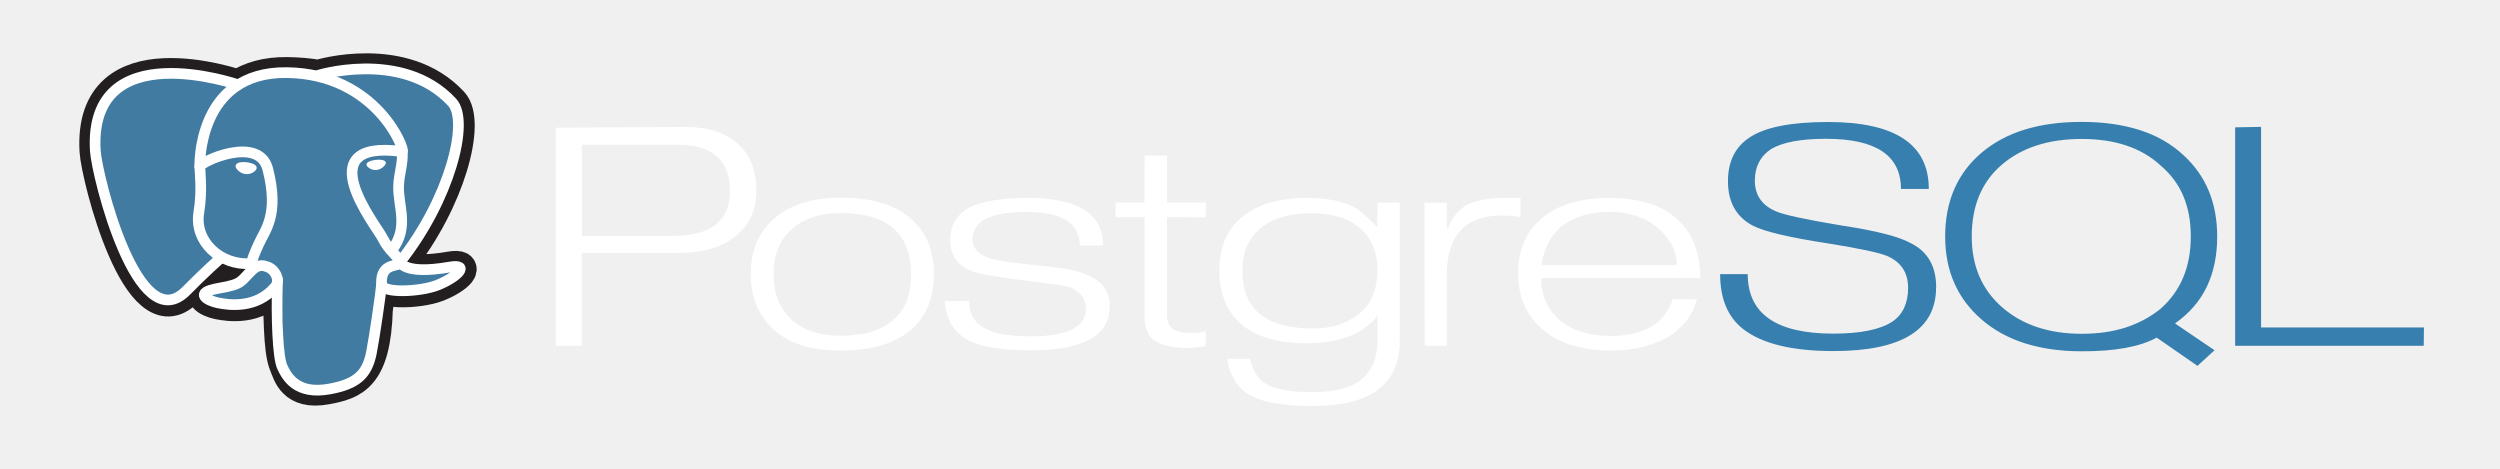
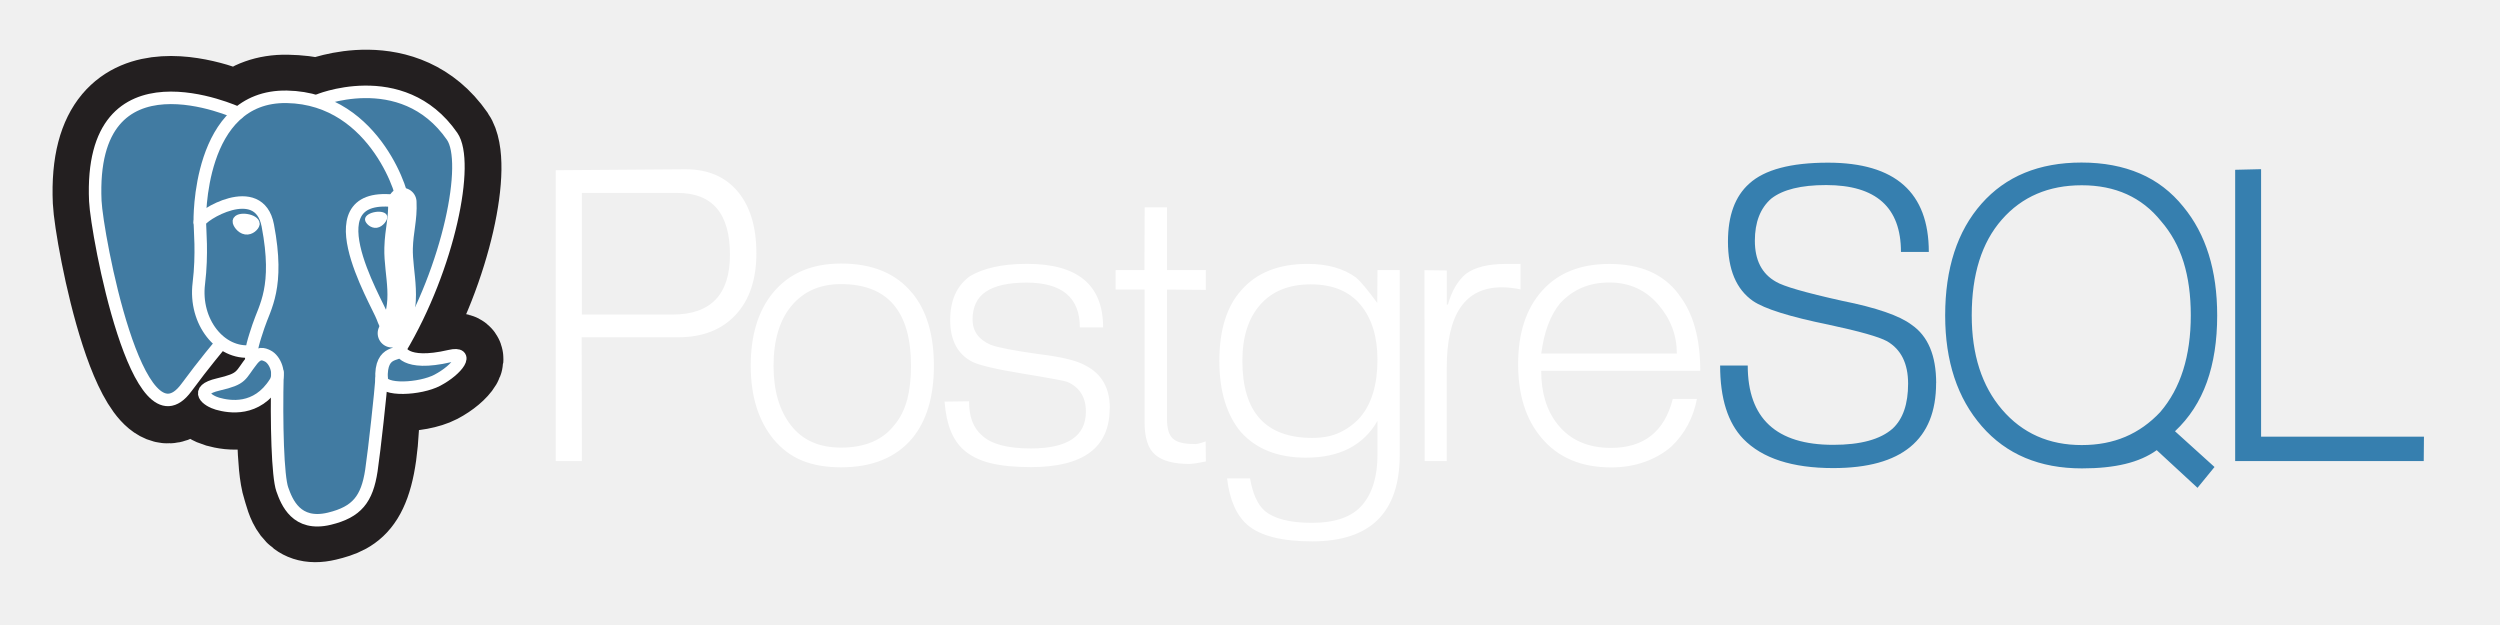
- <svg xmlns="http://www.w3.org/2000/svg" width="320" height="60">
-   <style>.B{stroke-width:1.369}.C{stroke:#fff}.D{stroke-linecap:round}.E{stroke-linejoin:round}</style>
-   <path d="M86.088 30.193H74.484v-11.67h12.234c4.478 0 6.717 1.975 6.717 5.926 0 3.83-2.45 5.746-7.347 5.746m8.34-11.808c-1.6-1.424-3.815-2.136-6.674-2.136l-16.618.092v27.92h3.348l-.03-11.886H86.82c3.1 0 5.542-.712 7.323-2.136s2.672-3.4 2.672-5.927-.795-4.502-2.385-5.927zM116.1 38.4a5.72 5.72 0 0 1-1.589 2.375c-1.5 1.464-3.788 2.195-6.866 2.195-2.78 0-4.912-.7-6.4-2.134s-2.233-3.327-2.233-5.713c0-1.242.195-2.345.584-3.307s.954-1.774 1.694-2.436c1.54-1.403 3.658-2.105 6.356-2.105 5.976 0 8.965 2.616 8.965 7.848 0 1.243-.17 2.335-.5 3.277m.607-10.3c-2.04-1.86-5.06-2.8-9.062-2.8-3.78 0-6.702.95-8.762 2.85-1.86 1.72-2.8 4.04-2.8 6.962 0 2.9.96 5.24 2.88 7.02 1.06.96 2.295 1.656 3.706 2.086s3.066.645 4.966.645c3.98 0 7-.92 9.092-2.76 1.86-1.68 2.8-4 2.8-6.992 0-3-.94-5.34-2.82-7.022zm25.318 11.107c0 3.758-3.367 5.637-10.1 5.637-2.058 0-3.792-.13-5.2-.392s-2.553-.695-3.432-1.298a5.02 5.02 0 0 1-1.619-1.8c-.4-.74-.66-1.67-.78-2.8l3.133-.03c0 1.48.548 2.568 1.645 3.268 1.177.84 3.26 1.26 6.253 1.26 4.706 0 7.06-1.18 7.06-3.538 0-1.38-.8-2.328-2.368-2.85-.32-.1-2.223-.365-5.7-.794s-5.66-.815-6.518-1.155c-1.858-.74-2.787-2.07-2.787-3.988 0-1.88.83-3.28 2.5-4.198.82-.38 1.845-.674 3.076-.885s2.656-.315 4.276-.315c6.482 0 9.723 2.034 9.723 6.1h-2.98c0-2.86-2.28-4.3-6.835-4.3-2.318 0-4.047.3-5.186.87s-1.708 1.47-1.708 2.67c0 1.12.77 1.93 2.308 2.43.9.26 2.968.56 6.206.9 2.898.26 4.887.63 5.966 1.1 2.06.8 3.088 2.16 3.088 4.077zm12.306 5.093l-1.275.18-.795.06c-2.04 0-3.5-.295-4.413-.887s-1.353-1.627-1.353-3.1V27.798H142.8v-1.874h3.687l.03-6.02h2.856v6.02h4.974v1.904l-4.974-.03v12.397c0 .923.245 1.56.735 1.9s1.364.526 2.624.526c.18.02.38.014.6-.02a10.55 10.55 0 0 0 .99-.226l.03 1.9zm19.755-4.23c-.78.64-1.668 1.128-2.667 1.47s-2.148.5-3.446.5c-5.974 0-8.96-2.467-8.96-7.4 0-2.297.764-4.095 2.293-5.394s3.68-1.948 6.458-1.948c2.797 0 4.92.655 6.368 1.963s2.173 3.062 2.173 5.26c0 2.397-.74 4.245-2.218 5.543m5.075-14.135h-2.856l-.03 3.15c-1.26-1.28-2.16-2.087-2.7-2.427-1.6-.88-3.668-1.318-6.207-1.318-3.718 0-6.558.85-8.516 2.548-1.86 1.56-2.788 3.817-2.788 6.774 0 1.46.235 2.762.705 3.9s1.156 2.123 2.057 2.922c1.962 1.638 4.735 2.458 8.32 2.458 4.304 0 7.357-1.177 9.16-3.532v3.26c0 2.08-.655 3.688-1.964 4.828s-3.463 1.7-6.462 1.7c-2.82 0-4.828-.4-6.027-1.164-.9-.597-1.52-1.632-1.86-3.105h-2.94c.32 2.057 1.2 3.545 2.6 4.463 1.64 1.058 4.4 1.587 8.3 1.587 7.46 0 11.2-2.773 11.2-8.32V25.937zm15.45 1.853c-.86-.14-1.658-.2-2.396-.2-4.695 0-7.042 2.575-7.042 7.723v8.954h-2.826l-.03-18.322 2.857.028v3.27h.15c.48-1.288 1.24-2.265 2.278-2.93 1.138-.644 2.836-.966 5.094-.966h1.917v2.46zm2.657 6.158c.36-2.082 1.17-3.694 2.427-4.836.82-.66 1.75-1.157 2.788-1.487s2.2-.496 3.508-.496c2.538 0 4.6.696 6.22 2.088s2.412 2.97 2.412 4.73H197.28m17.633-5.652c-1-1.003-2.24-1.744-3.72-2.226s-3.2-.722-5.2-.722c-3.7 0-6.57.86-8.612 2.58s-3.06 4.06-3.06 7.022.98 5.3 2.94 7.05c2.12 1.92 5.1 2.88 8.968 2.88 1.54 0 2.963-.175 4.273-.523s2.455-.842 3.434-1.48c1.72-1.235 2.808-2.76 3.27-4.57h-3.088c-1.06 3.133-3.697 4.7-7.914 4.7-2.978 0-5.267-.766-6.865-2.298-1.38-1.313-2.068-3.014-2.068-5.104h20.363c0-3.108-.9-5.545-2.73-7.3z" fill="#FFFFFF" />
-   <path d="M247.82 36.776c0 5.44-4.387 8.16-13.162 8.16-5.257 0-9.095-.937-11.513-2.8-1.98-1.54-2.968-3.888-2.968-7.048h3.532c0 5.078 3.65 7.617 10.948 7.617 3.5 0 6.03-.52 7.6-1.558 1.32-.918 1.98-2.357 1.98-4.314 0-1.938-.9-3.296-2.7-4.076-1.02-.42-3.5-.95-7.47-1.588-4.98-.76-8.208-1.518-9.688-2.277-2.14-1.12-3.2-3.017-3.2-5.694 0-2.497.9-4.355 2.73-5.574 1.96-1.338 5.32-2.008 10.078-2.008 8.6 0 12.9 2.856 12.9 8.568h-3.563c0-4.28-3.193-6.418-9.578-6.418-3.203 0-5.545.43-7.026 1.3-1.402.92-2.1 2.27-2.1 4.05 0 1.86.9 3.17 2.7 3.93.96.44 3.78 1.05 8.46 1.83 4.4.66 7.37 1.43 8.9 2.3 2.1 1.08 3.15 2.95 3.15 5.6zm28.7 2.776c-1.32 1.057-2.812 1.85-4.473 2.38s-3.523.793-5.584.793c-4.204 0-7.6-1.133-10.194-3.398s-3.887-5.284-3.887-9.057c0-3.932 1.285-6.996 3.857-9.192s5.98-3.293 10.223-3.293c4.303 0 7.686 1.148 10.148 3.443 1.3 1.12 2.26 2.426 2.882 3.923s.93 3.204.93 5.12c0 3.912-1.302 7.006-3.904 9.28m1.878 1.852c1.84-1.298 3.202-2.87 4.083-4.718s1.322-3.98 1.322-6.398c0-4.335-1.44-7.8-4.32-10.428-1.54-1.438-3.4-2.507-5.58-3.206s-4.67-1.05-7.47-1.05c-5.44 0-9.7 1.32-12.8 3.955s-4.65 6.212-4.65 10.727c0 4.394 1.564 7.94 4.693 10.636s7.403 4.045 12.82 4.045c2.12 0 3.968-.143 5.547-.43s2.92-.727 4.02-1.32l5.218 3.617 2.18-2.002-5.053-3.427zm31.85 2.857H286.1V16.3l3.318-.06v25.677h20.848l-.03 2.334z" fill="#367faf" />
-   <path d="M48.237 39.567c.336-2.37.235-2.718 2.318-2.334l.53.04c1.602.062 3.697-.218 4.928-.703 2.65-1.042 4.22-2.782 1.608-2.325-5.96 1.042-6.37-.67-6.37-.67 6.293-7.915 8.924-17.963 6.654-20.423C51.7 6.445 40.99 9.617 40.8 9.7l-.057.01c-1.178-.207-2.496-.33-3.976-.35-2.697-.038-4.743.6-6.296 1.597 0 0-19.126-6.68-18.236 8.4.19 3.208 5.425 24.273 11.668 17.91 2.282-2.327 4.488-4.294 4.488-4.294a6.6 6.6 0 0 0 3.781.818l.106-.077c-.033.29-.02.57.043.906-1.608 1.523-1.136 1.79-4.352 2.352-3.253.568-1.342 1.58-.094 1.845 1.513.32 5.013.775 7.378-2.03l-.094.32c.63.428.588 3.075.678 4.967s.24 3.657.694 4.698.992 3.72 5.218 2.954c3.532-.642 6.233-1.565 6.48-10.155" fill="#231f20" stroke="#231f20" stroke-width="4.108" />
-   <path d="M57.62 34.244c-5.96 1.042-6.37-.67-6.37-.67 6.293-7.916 8.924-17.964 6.654-20.423C51.71 6.444 40.99 9.617 40.8 9.7l-.058.01c-1.178-.207-2.496-.33-3.977-.35-2.697-.037-4.743.6-6.295 1.597 0 0-19.127-6.68-18.237 8.4.19 3.208 5.424 24.274 11.668 17.91 2.282-2.327 4.487-4.294 4.487-4.294a6.6 6.6 0 0 0 3.781.818l.107-.077c-.033.29-.018.57.043.906-1.608 1.523-1.136 1.79-4.35 2.352-3.254.568-1.342 1.58-.094 1.845 1.513.32 5.013.775 7.378-2.03l-.094.32c.63.428 1.073 2.783 1 4.92s-.124 3.6.373 4.746.992 3.72 5.22 2.954c3.532-.642 5.363-2.304 5.617-5.078.18-1.972.59-1.68.615-3.443l.328-.834c.378-2.673.06-3.535 2.236-3.134l.53.04c1.602.062 3.698-.218 4.928-.703 2.65-1.042 4.22-2.782 1.608-2.325z" fill="#417ba2" />
-   <g fill="none" class="C B">
-     <g class="D">
-       <path d="M35.518 35.777c-.164 4.973.04 9.982.615 11.2s1.804 3.585 6.032 2.817c3.532-.642 4.817-1.884 5.374-4.626.4-2.017 1.203-7.62 1.304-8.767M30.45 10.843S11.3 4.213 12.2 19.3c.2 3.208 5.424 24.274 11.67 17.9 2.282-2.327 4.345-4.152 4.345-4.152M40.8 9.633c-.663.176 10.647-3.504 17.074 3.457 2.27 2.46-.36 12.508-6.654 20.424" class="E" />
-       <path d="M51.21 33.513s.4 1.71 6.37.668c2.612-.457 1.04 1.283-1.61 2.326-2.174.855-7.048 1.074-7.127-.107-.205-3.05 2.565-2.123 2.365-2.887-.18-.688-1.42-1.363-2.24-3.047-.715-1.47-9.81-12.742 2.522-11.068.452-.08-3.217-9.944-14.76-10.104s-11.16 12.03-11.16 12.03" stroke-linejoin="bevel" />
-     </g>
-     <g class="E">
-       <path d="M32.288 34.556c-1.61 1.523-1.136 1.79-4.352 2.352-3.254.57-1.342 1.58-.094 1.845 1.513.32 5.013.775 7.378-2.032.72-.855-.004-2.22-.993-2.566-.478-.168-1.117-.378-1.94.4z" />
-       <path d="M32.183 34.53c-.162-.896.347-1.96.893-3.208.82-1.87 2.712-3.742 1.2-9.677-1.128-4.423-8.697-.92-8.7-.32s.342 3.04-.127 5.88c-.612 3.708 2.783 6.843 6.692 6.523" class="D" />
-     </g>
-   </g>
-   <g fill="#fff" class="C">
-     <path d="M30.382 21.233c-.034.205.443.75 1.064.824s1.15-.354 1.185-.558-.442-.43-1.064-.504-1.152.034-1.185.238z" stroke-width=".456" />
-     <path d="M49.273 20.816c.034.205-.442.75-1.064.824s-1.152-.354-1.186-.56.443-.43 1.064-.504 1.15.033 1.185.238z" stroke-width=".228" />
-   </g>
-   <path d="M51.493 19.398c.102 1.607-.408 2.7-.473 4.412-.095 2.486 1.398 5.33-.852 8.18" fill="none" class="B C D E" />
+ <svg xmlns="http://www.w3.org/2000/svg" width="120" height="30" viewBox="0 0 120 30" fill="none">
+   <path d="M32.283 15.097H27.931V9.261H32.519C34.199 9.261 35.038 10.249 35.038 12.225C35.038 14.139 34.119 15.098 32.283 15.098M35.41 9.193C34.81 8.481 33.98 8.125 32.908 8.125L26.676 8.171V22.131H27.931L27.92 16.189H32.557C33.72 16.189 34.636 15.832 35.304 15.12C35.971 14.409 36.306 13.421 36.306 12.157C36.306 10.893 36.008 9.906 35.411 9.193H35.41ZM43.538 19.2C43.417 19.657 43.212 20.065 42.942 20.387C42.379 21.119 41.521 21.485 40.367 21.485C39.324 21.485 38.525 21.135 37.967 20.418C37.409 19.701 37.13 18.755 37.13 17.561C37.13 16.941 37.203 16.389 37.349 15.908C37.494 15.427 37.706 15.021 37.984 14.69C38.561 13.989 39.355 13.637 40.367 13.637C42.608 13.637 43.729 14.945 43.729 17.561C43.729 18.183 43.665 18.729 43.542 19.2M43.769 14.05C43.004 13.12 41.872 12.65 40.371 12.65C38.953 12.65 37.858 13.125 37.085 14.075C36.388 14.935 36.035 16.095 36.035 17.556C36.035 19.006 36.395 20.176 37.115 21.066C37.513 21.546 37.976 21.894 38.505 22.109C39.034 22.324 39.655 22.431 40.367 22.431C41.86 22.431 42.992 21.971 43.777 21.052C44.474 20.212 44.827 19.052 44.827 17.555C44.827 16.055 44.474 14.886 43.769 14.044V14.05ZM53.264 19.604C53.264 21.483 52.001 22.422 49.476 22.422C48.704 22.422 48.054 22.357 47.526 22.226C46.998 22.095 46.569 21.878 46.239 21.577C45.985 21.348 45.776 21.038 45.632 20.677C45.482 20.307 45.384 19.842 45.339 19.277L46.514 19.262C46.514 20.002 46.72 20.546 47.131 20.896C47.572 21.316 48.354 21.526 49.476 21.526C51.241 21.526 52.123 20.936 52.123 19.757C52.123 19.067 51.824 18.593 51.236 18.332C51.115 18.282 50.402 18.149 49.098 17.935C47.794 17.721 46.975 17.527 46.654 17.358C45.957 16.988 45.609 16.323 45.609 15.364C45.609 14.424 45.92 13.723 46.546 13.264C46.854 13.075 47.238 12.928 47.7 12.822C48.161 12.716 48.696 12.665 49.303 12.665C51.734 12.665 52.949 13.681 52.949 15.714H51.832C51.832 14.284 50.977 13.565 49.269 13.565C48.399 13.565 47.751 13.714 47.324 13.999C46.897 14.284 46.683 14.735 46.683 15.335C46.683 15.895 46.972 16.299 47.549 16.549C47.886 16.68 48.662 16.829 49.876 17C50.963 17.13 51.709 17.314 52.113 17.549C52.886 17.95 53.271 18.63 53.271 19.588L53.264 19.604ZM57.878 22.15L57.4 22.24L57.102 22.27C56.337 22.27 55.789 22.122 55.447 21.826C55.105 21.53 54.94 21.013 54.94 20.276V13.899H53.55V12.962H54.933L54.944 9.952H56.015V12.962H57.88V13.914L56.015 13.899V20.098C56.015 20.559 56.107 20.878 56.291 21.047C56.474 21.218 56.802 21.311 57.275 21.311C57.342 21.32 57.417 21.317 57.499 21.3C57.625 21.271 57.748 21.233 57.871 21.188L57.882 22.137L57.878 22.15ZM65.286 20.035C64.994 20.355 64.661 20.599 64.286 20.77C63.912 20.941 63.481 21.02 62.994 21.02C60.754 21.02 59.634 19.787 59.634 17.32C59.634 16.172 59.92 15.273 60.494 14.623C61.067 13.973 61.874 13.649 62.916 13.649C63.965 13.649 64.761 13.976 65.304 14.63C65.847 15.284 66.118 16.162 66.118 17.261C66.118 18.459 65.841 19.383 65.287 20.032M67.19 12.964H66.119L66.108 14.54C65.635 13.899 65.298 13.496 65.095 13.326C64.495 12.886 63.72 12.667 62.767 12.667C61.373 12.667 60.308 13.092 59.574 13.941C58.877 14.721 58.529 15.85 58.529 17.328C58.529 18.058 58.617 18.709 58.793 19.278C58.969 19.847 59.226 20.34 59.564 20.739C60.3 21.558 61.34 21.968 62.684 21.968C64.298 21.968 65.443 21.38 66.119 20.202V21.832C66.119 22.872 65.874 23.676 65.383 24.246C64.892 24.816 64.084 25.096 62.959 25.096C61.902 25.096 61.149 24.896 60.699 24.514C60.362 24.215 60.129 23.698 60.002 22.962H58.899C59.019 23.99 59.349 24.734 59.874 25.193C60.489 25.722 61.524 25.986 62.987 25.986C65.784 25.986 67.187 24.6 67.187 21.826V12.969L67.19 12.964ZM72.984 13.891C72.661 13.821 72.362 13.791 72.085 13.791C70.325 13.791 69.444 15.079 69.444 17.652V22.13H68.385L68.373 12.969L69.445 12.982V14.617H69.501C69.681 13.973 69.966 13.485 70.355 13.152C70.782 12.831 71.419 12.669 72.266 12.669H72.984V13.899L72.984 13.891ZM73.98 16.97C74.115 15.929 74.419 15.123 74.89 14.552C75.198 14.222 75.546 13.973 75.936 13.809C76.325 13.643 76.761 13.56 77.251 13.56C78.203 13.56 78.976 13.909 79.584 14.604C80.191 15.3 80.488 16.09 80.488 16.97L73.98 16.97ZM80.592 14.143C80.217 13.642 79.752 13.271 79.197 13.03C78.642 12.79 77.997 12.669 77.247 12.669C75.86 12.669 74.784 13.1 74.018 13.96C73.252 14.819 72.87 15.989 72.87 17.471C72.87 18.951 73.238 20.12 73.973 20.995C74.768 21.956 75.885 22.436 77.336 22.436C77.913 22.436 78.447 22.348 78.938 22.174C79.43 22 79.859 21.753 80.226 21.434C80.871 20.817 81.279 20.054 81.452 19.149H80.294C79.897 20.715 78.908 21.499 77.326 21.499C76.21 21.499 75.351 21.116 74.752 20.35C74.235 19.694 73.977 18.843 73.977 17.798H81.613C81.613 16.244 81.275 15.025 80.589 14.148L80.592 14.143Z" fill="white" />
+   <path d="M92.933 18.388C92.933 21.108 91.287 22.468 87.997 22.468C86.025 22.468 84.586 22 83.679 21.068C82.937 20.298 82.566 19.124 82.566 17.544H83.891C83.891 20.083 85.26 21.352 87.996 21.352C89.309 21.352 90.258 21.093 90.846 20.573C91.341 20.114 91.589 19.395 91.589 18.416C91.589 17.448 91.251 16.768 90.576 16.378C90.194 16.169 89.264 15.903 87.775 15.585C85.908 15.204 84.697 14.825 84.142 14.446C83.34 13.886 82.942 12.938 82.942 11.599C82.942 10.351 83.28 9.422 83.966 8.812C84.701 8.143 85.961 7.808 87.745 7.808C90.97 7.808 92.583 9.236 92.583 12.092H91.246C91.246 9.952 90.049 8.883 87.655 8.883C86.454 8.883 85.575 9.098 85.02 9.533C84.494 9.993 84.233 10.668 84.233 11.558C84.233 12.488 84.57 13.143 85.245 13.523C85.605 13.743 86.662 14.048 88.418 14.438C90.067 14.768 91.181 15.153 91.755 15.588C92.543 16.128 92.936 17.063 92.936 18.388H92.933ZM103.695 19.776C103.2 20.305 102.641 20.701 102.018 20.966C101.395 21.231 100.697 21.363 99.924 21.363C98.347 21.363 97.074 20.796 96.101 19.663C95.128 18.531 94.643 17.021 94.643 15.135C94.643 13.169 95.125 11.637 96.09 10.539C97.054 9.441 98.332 8.893 99.923 8.893C101.537 8.893 102.806 9.467 103.729 10.614C104.216 11.174 104.576 11.827 104.81 12.575C105.043 13.324 105.158 14.178 105.158 15.136C105.158 17.091 104.67 18.639 103.694 19.776M104.399 20.701C105.089 20.052 105.599 19.267 105.93 18.343C106.26 17.419 106.425 16.352 106.425 15.143C106.425 12.976 105.885 11.243 104.805 9.93C104.228 9.211 103.53 8.676 102.713 8.327C101.895 7.977 100.962 7.802 99.912 7.802C97.872 7.802 96.274 8.462 95.112 9.779C93.949 11.097 93.368 12.885 93.368 15.143C93.368 17.34 93.954 19.113 95.128 20.46C96.301 21.808 97.904 22.483 99.935 22.483C100.73 22.483 101.423 22.412 102.015 22.268C102.608 22.125 103.11 21.904 103.523 21.608L105.48 23.416L106.297 22.416L104.402 20.702L104.399 20.701ZM116.342 22.13H107.288V8.15L108.532 8.12V20.959H116.35L116.339 22.125L116.342 22.13Z" fill="#367FAF" />
+   <path d="M18.089 19.784C18.215 18.599 18.177 18.424 18.958 18.616L19.157 18.637C19.758 18.668 20.543 18.527 21.005 18.285C21.999 17.764 22.587 16.894 21.608 17.122C19.373 17.643 19.219 16.788 19.219 16.788C21.579 12.83 22.566 7.806 21.714 6.576C19.388 3.223 15.371 4.809 15.3 4.85L15.279 4.855C14.837 4.752 14.343 4.69 13.788 4.68C12.776 4.661 12.009 4.98 11.427 5.479C11.427 5.479 4.254 2.139 4.588 9.678C4.659 11.283 6.623 21.815 8.964 18.634C9.819 17.47 10.647 16.486 10.647 16.486C11.078 16.809 11.572 16.951 12.065 16.895L12.104 16.857C12.092 17.002 12.097 17.142 12.12 17.31C11.518 18.072 11.694 18.205 10.489 18.486C9.269 18.77 9.985 19.276 10.453 19.409C11.021 19.569 12.333 19.796 13.22 18.393L13.185 18.553C13.421 18.767 13.405 20.091 13.439 21.037C13.473 21.983 13.529 22.866 13.699 23.386C13.87 23.907 14.071 25.246 15.656 24.863C16.98 24.542 17.993 24.081 18.086 19.785" fill="#231F20" />
+   <path d="M18.089 19.784C18.215 18.599 18.177 18.424 18.958 18.616L19.157 18.637C19.758 18.668 20.543 18.527 21.005 18.285C21.999 17.764 22.587 16.894 21.608 17.122C19.373 17.643 19.219 16.788 19.219 16.788C21.579 12.83 22.566 7.806 21.714 6.576C19.388 3.223 15.371 4.809 15.3 4.85L15.279 4.855C14.837 4.752 14.343 4.69 13.788 4.68C12.776 4.661 12.009 4.98 11.427 5.479C11.427 5.479 4.254 2.139 4.588 9.678C4.659 11.283 6.623 21.815 8.964 18.634C9.819 17.47 10.647 16.486 10.647 16.486C11.078 16.809 11.572 16.951 12.065 16.895L12.104 16.857C12.092 17.002 12.097 17.142 12.12 17.31C11.518 18.072 11.694 18.205 10.489 18.486C9.269 18.77 9.985 19.276 10.453 19.409C11.021 19.569 12.333 19.796 13.22 18.393L13.185 18.553C13.421 18.767 13.405 20.091 13.439 21.037C13.473 21.983 13.529 22.866 13.699 23.386C13.87 23.907 14.071 25.246 15.656 24.863C16.98 24.542 17.993 24.081 18.086 19.785" stroke="#231F20" stroke-width="4.108" />
+   <path d="M21.608 17.122C19.373 17.643 19.219 16.787 19.219 16.787C21.579 12.829 22.565 7.805 21.714 6.575C19.391 3.222 15.371 4.809 15.3 4.85L15.278 4.855C14.837 4.752 14.342 4.69 13.787 4.68C12.776 4.662 12.008 4.98 11.426 5.479C11.426 5.479 4.254 2.139 4.587 9.678C4.659 11.283 6.621 21.816 8.963 18.634C9.819 17.47 10.646 16.486 10.646 16.486C11.077 16.809 11.571 16.951 12.063 16.895L12.104 16.857C12.091 17.002 12.097 17.142 12.12 17.31C11.517 18.072 11.694 18.205 10.489 18.486C9.268 18.77 9.985 19.276 10.453 19.409C11.021 19.569 12.333 19.796 13.22 18.393L13.185 18.553C13.421 18.767 13.587 19.945 13.56 21.014C13.532 22.082 13.513 22.814 13.7 23.387C13.886 23.959 14.072 25.247 15.657 24.863C16.982 24.543 17.668 23.712 17.764 22.325C17.831 21.338 17.985 21.485 17.994 20.603L18.117 20.186C18.259 18.849 18.14 18.419 18.956 18.619L19.154 18.639C19.755 18.67 20.541 18.53 21.002 18.288C21.996 17.767 22.585 16.896 21.605 17.125L21.608 17.122Z" fill="#417BA2" />
+   <path d="M13.319 17.889C13.258 20.375 13.334 22.88 13.55 23.488C13.765 24.098 14.226 25.281 15.812 24.897C17.136 24.576 17.618 23.955 17.827 22.584C17.977 21.576 18.278 18.774 18.316 18.201M11.419 5.422C11.419 5.422 4.238 2.107 4.575 9.65C4.65 11.254 6.609 21.787 8.951 18.6C9.807 17.436 10.581 16.524 10.581 16.524M15.3 4.817C15.051 4.905 19.293 3.065 21.703 6.545C22.554 7.775 21.568 12.799 19.207 16.757" stroke="white" stroke-width="0.6" stroke-linecap="round" stroke-linejoin="round" />
+   <path d="M19.204 16.756C19.204 16.756 19.354 17.611 21.592 17.09C22.572 16.862 21.982 17.732 20.989 18.253C20.173 18.681 18.346 18.791 18.316 18.2C18.239 16.675 19.278 17.139 19.203 16.756C19.135 16.413 18.67 16.075 18.363 15.233C18.095 14.498 14.684 8.862 19.309 9.699C19.478 9.659 18.102 4.727 13.774 4.647C9.445 4.567 9.589 10.662 9.589 10.662" stroke="white" stroke-width="0.6" stroke-linecap="round" stroke-linejoin="bevel" />
+   <path d="M12.108 17.278C11.504 18.04 11.682 18.173 10.476 18.454C9.256 18.739 9.973 19.244 10.441 19.377C11.008 19.537 12.321 19.764 13.208 18.36C13.478 17.933 13.206 17.25 12.835 17.078C12.656 16.994 12.416 16.889 12.108 17.277L12.108 17.278Z" stroke="white" stroke-width="0.6" stroke-linejoin="round" />
+   <path d="M12.069 17.265C12.008 16.817 12.199 16.285 12.404 15.661C12.711 14.726 13.421 13.79 12.854 10.822C12.431 8.611 9.592 10.363 9.591 10.662C9.59 10.963 9.719 12.182 9.544 13.602C9.314 15.457 10.587 17.024 12.053 16.864" stroke="white" stroke-width="0.6" stroke-linecap="round" stroke-linejoin="round" />
+   <path d="M11.393 10.617C11.38 10.719 11.559 10.992 11.792 11.028C12.025 11.066 12.223 10.851 12.237 10.749C12.25 10.648 12.071 10.534 11.838 10.498C11.604 10.46 11.406 10.514 11.393 10.617Z" fill="white" stroke="white" stroke-width="0.456" />
+   <path d="M18.477 10.408C18.49 10.511 18.312 10.783 18.078 10.82C17.845 10.857 17.646 10.643 17.634 10.54C17.621 10.437 17.8 10.325 18.033 10.288C18.266 10.251 18.464 10.305 18.477 10.407L18.477 10.408Z" fill="white" stroke="white" stroke-width="0.228" />
+   <path d="M19.31 9.699C19.348 10.502 19.157 11.049 19.133 11.905C19.097 13.148 19.657 14.57 18.813 15.995" stroke="white" stroke-width="1.369" stroke-linecap="round" stroke-linejoin="round" />
</svg>
